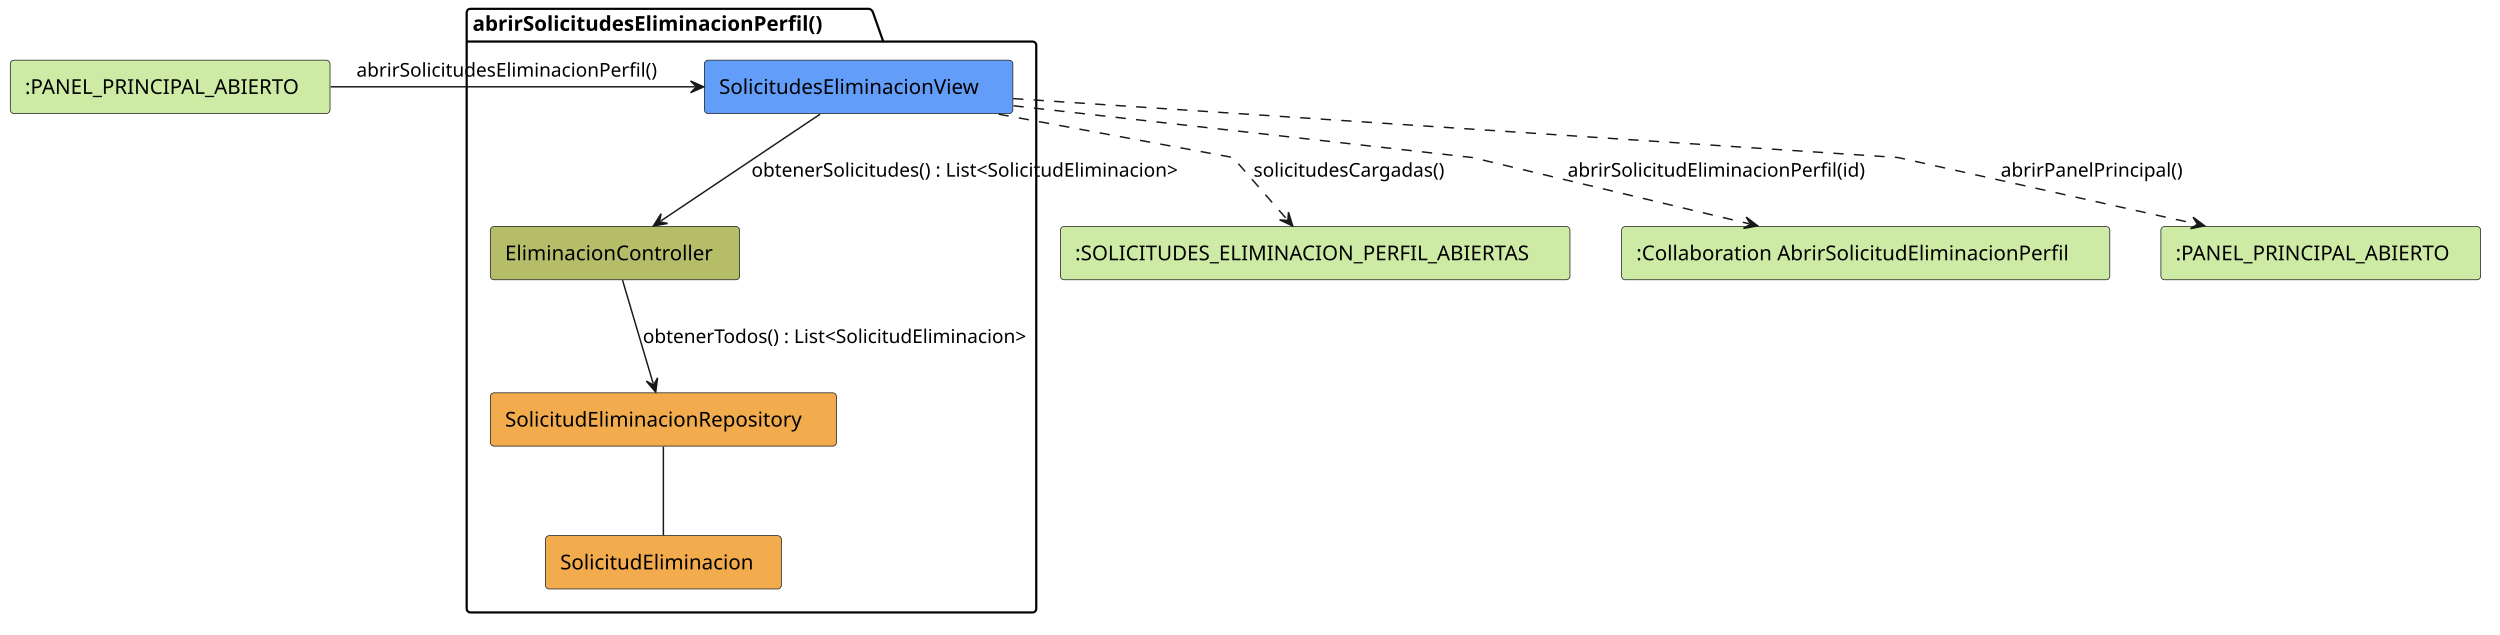
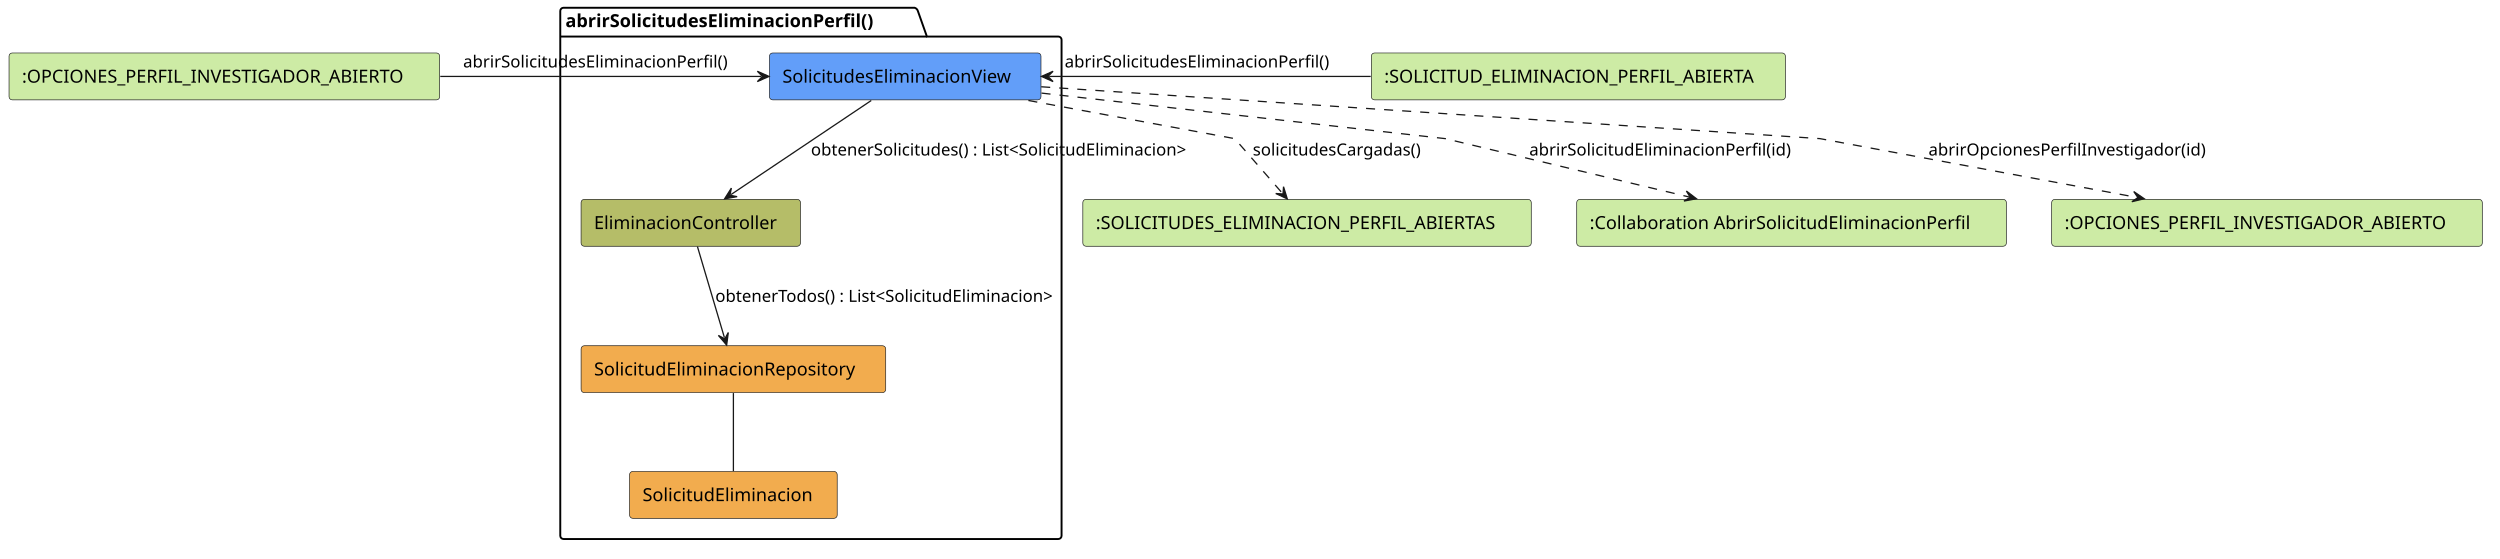
- <svg xmlns="http://www.w3.org/2000/svg" contentStyleType="text/css" data-diagram-type="DESCRIPTION" height="432px" preserveAspectRatio="none" style="width:1703px;height:432px;background:#FFFFFF;" version="1.1" viewBox="0 0 1703 432" width="1703px" zoomAndPan="magnify">
+ <svg xmlns="http://www.w3.org/2000/svg" contentStyleType="text/css" data-diagram-type="DESCRIPTION" height="432px" preserveAspectRatio="none" style="width:1935px;height:432px;background:#FFFFFF;" version="1.1" viewBox="0 0 1935 432" width="1935px" zoomAndPan="magnify">
  <defs />
  <g>
-     <g class="cluster" data-qualified-name="abrirSolicitudesEliminacionPerfil" data-source-line="5" id="ent0003">
-       <path d="M320.4,6 L592.172,6 A3.75,3.75 0 0 1 594.672,8.5 L601.672,28.297 L703.4,28.297 A2.5,2.5 0 0 1 705.9,30.797 L705.9,414.69 A2.5,2.5 0 0 1 703.4,417.19 L320.4,417.19 A2.5,2.5 0 0 1 317.9,414.69 L317.9,8.5 A2.5,2.5 0 0 1 320.4,6" fill="none" style="stroke:#000000;stroke-width:1.5;" />
-       <line style="stroke:#000000;stroke-width:1.5;" x1="317.9" x2="601.672" y1="28.297" y2="28.297" />
-       <text fill="#000000" font-family="sans-serif" font-size="14" font-weight="700" lengthAdjust="spacing" textLength="270.772" x="321.9" y="20.995">abrirSolicitudesEliminacionPerfil()</text>
+     <g class="cluster" data-qualified-name="abrirSolicitudesEliminacionPerfil" data-source-line="6" id="ent0004">
+       <path d="M436.15,6 L707.922,6 A3.75,3.75 0 0 1 710.422,8.5 L717.422,28.297 L819.15,28.297 A2.5,2.5 0 0 1 821.65,30.797 L821.65,414.69 A2.5,2.5 0 0 1 819.15,417.19 L436.15,417.19 A2.5,2.5 0 0 1 433.65,414.69 L433.65,8.5 A2.5,2.5 0 0 1 436.15,6" fill="none" style="stroke:#000000;stroke-width:1.5;" />
+       <line style="stroke:#000000;stroke-width:1.5;" x1="433.65" x2="717.422" y1="28.297" y2="28.297" />
+       <text fill="#000000" font-family="sans-serif" font-size="14" font-weight="700" lengthAdjust="spacing" textLength="270.772" x="437.65" y="20.995">abrirSolicitudesEliminacionPerfil()</text>
    </g>
-     <g class="entity" data-qualified-name="abrirSolicitudesEliminacionPerfil.SolicitudesEliminacionView" data-source-line="6" id="ent0004">
-       <rect fill="#629EF9" height="36.297" rx="2.5" ry="2.5" style="stroke:#181818;stroke-width:0.5;" width="210.135" x="479.83" y="41" />
-       <text fill="#000000" font-family="sans-serif" font-size="14" lengthAdjust="spacing" textLength="190.135" x="489.83" y="63.995">SolicitudesEliminacionView</text>
+     <g class="entity" data-qualified-name="abrirSolicitudesEliminacionPerfil.SolicitudesEliminacionView" data-source-line="7" id="ent0005">
+       <rect fill="#629EF9" height="36.297" rx="2.5" ry="2.5" style="stroke:#181818;stroke-width:0.5;" width="210.135" x="595.58" y="41" />
+       <text fill="#000000" font-family="sans-serif" font-size="14" lengthAdjust="spacing" textLength="190.135" x="605.58" y="63.995">SolicitudesEliminacionView</text>
    </g>
-     <g class="entity" data-qualified-name="abrirSolicitudesEliminacionPerfil.EliminacionController" data-source-line="7" id="ent0005">
-       <rect fill="#B5BD68" height="36.297" rx="2.5" ry="2.5" style="stroke:#181818;stroke-width:0.5;" width="169.803" x="334" y="154.3" />
-       <text fill="#000000" font-family="sans-serif" font-size="14" lengthAdjust="spacing" textLength="149.803" x="344" y="177.295">EliminacionController</text>
+     <g class="entity" data-qualified-name="abrirSolicitudesEliminacionPerfil.EliminacionController" data-source-line="8" id="ent0006">
+       <rect fill="#B5BD68" height="36.297" rx="2.5" ry="2.5" style="stroke:#181818;stroke-width:0.5;" width="169.803" x="449.75" y="154.3" />
+       <text fill="#000000" font-family="sans-serif" font-size="14" lengthAdjust="spacing" textLength="149.803" x="459.75" y="177.295">EliminacionController</text>
    </g>
-     <g class="entity" data-qualified-name="abrirSolicitudesEliminacionPerfil.SolicitudEliminacionRepository" data-source-line="8" id="ent0006">
-       <rect fill="#F2AC4E" height="36.297" rx="2.5" ry="2.5" style="stroke:#181818;stroke-width:0.5;" width="235.769" x="334.02" y="267.6" />
-       <text fill="#000000" font-family="sans-serif" font-size="14" lengthAdjust="spacing" textLength="215.769" x="344.02" y="290.595">SolicitudEliminacionRepository</text>
+     <g class="entity" data-qualified-name="abrirSolicitudesEliminacionPerfil.SolicitudEliminacionRepository" data-source-line="9" id="ent0007">
+       <rect fill="#F2AC4E" height="36.297" rx="2.5" ry="2.5" style="stroke:#181818;stroke-width:0.5;" width="235.769" x="449.77" y="267.6" />
+       <text fill="#000000" font-family="sans-serif" font-size="14" lengthAdjust="spacing" textLength="215.769" x="459.77" y="290.595">SolicitudEliminacionRepository</text>
    </g>
-     <g class="entity" data-qualified-name="abrirSolicitudesEliminacionPerfil.SolicitudEliminacion" data-source-line="9" id="ent0007">
-       <rect fill="#F2AC4E" height="36.297" rx="2.5" ry="2.5" style="stroke:#181818;stroke-width:0.5;" width="160.697" x="371.55" y="364.89" />
-       <text fill="#000000" font-family="sans-serif" font-size="14" lengthAdjust="spacing" textLength="140.697" x="381.55" y="387.885">SolicitudEliminacion</text>
+     <g class="entity" data-qualified-name="abrirSolicitudesEliminacionPerfil.SolicitudEliminacion" data-source-line="10" id="ent0008">
+       <rect fill="#F2AC4E" height="36.297" rx="2.5" ry="2.5" style="stroke:#181818;stroke-width:0.5;" width="160.697" x="487.3" y="364.89" />
+       <text fill="#000000" font-family="sans-serif" font-size="14" lengthAdjust="spacing" textLength="140.697" x="497.3" y="387.885">SolicitudEliminacion</text>
    </g>
-     <g class="entity" data-qualified-name="PanelPrincipal" data-source-line="3" id="ent0002">
-       <rect fill="#CDEBA5" height="36.297" rx="2.5" ry="2.5" style="stroke:#181818;stroke-width:0.5;" width="217.805" x="7" y="41" />
-       <text fill="#000000" font-family="sans-serif" font-size="14" lengthAdjust="spacing" textLength="197.805" x="17" y="63.995">:PANEL_PRINCIPAL_ABIERTO</text>
+     <g class="entity" data-qualified-name="OpcionesPerfilEntrada" data-source-line="3" id="ent0002">
+       <rect fill="#CDEBA5" height="36.297" rx="2.5" ry="2.5" style="stroke:#181818;stroke-width:0.5;" width="333.305" x="7" y="41" />
+       <text fill="#000000" font-family="sans-serif" font-size="14" lengthAdjust="spacing" textLength="313.305" x="17" y="63.995">:OPCIONES_PERFIL_INVESTIGADOR_ABIERTO</text>
    </g>
-     <g class="entity" data-qualified-name="SolicitudesAbiertas" data-source-line="12" id="ent0008">
-       <rect fill="#CDEBA5" height="36.297" rx="2.5" ry="2.5" style="stroke:#181818;stroke-width:0.5;" width="347.093" x="722.36" y="154.3" />
-       <text fill="#000000" font-family="sans-serif" font-size="14" lengthAdjust="spacing" textLength="327.093" x="732.36" y="177.295">:SOLICITUDES_ELIMINACION_PERFIL_ABIERTAS</text>
+     <g class="entity" data-qualified-name="SolicitudAbiertoEntrada" data-source-line="4" id="ent0003">
+       <rect fill="#CDEBA5" height="36.297" rx="2.5" ry="2.5" style="stroke:#181818;stroke-width:0.5;" width="320.474" x="1061.42" y="41" />
+       <text fill="#000000" font-family="sans-serif" font-size="14" lengthAdjust="spacing" textLength="300.474" x="1071.42" y="63.995">:SOLICITUD_ELIMINACION_PERFIL_ABIERTA</text>
    </g>
-     <g class="entity" data-qualified-name="ColSolicitud" data-source-line="13" id="ent0009">
-       <rect fill="#CDEBA5" height="36.297" rx="2.5" ry="2.5" style="stroke:#181818;stroke-width:0.5;" width="332.553" x="1104.63" y="154.3" />
-       <text fill="#000000" font-family="sans-serif" font-size="14" lengthAdjust="spacing" textLength="312.553" x="1114.63" y="177.295">:Collaboration AbrirSolicitudEliminacionPerfil</text>
+     <g class="entity" data-qualified-name="SolicitudesAbiertas" data-source-line="13" id="ent0009">
+       <rect fill="#CDEBA5" height="36.297" rx="2.5" ry="2.5" style="stroke:#181818;stroke-width:0.5;" width="347.093" x="838.11" y="154.3" />
+       <text fill="#000000" font-family="sans-serif" font-size="14" lengthAdjust="spacing" textLength="327.093" x="848.11" y="177.295">:SOLICITUDES_ELIMINACION_PERFIL_ABIERTAS</text>
    </g>
-     <g class="entity" data-qualified-name="PanelSalida" data-source-line="14" id="ent0010">
-       <rect fill="#CDEBA5" height="36.297" rx="2.5" ry="2.5" style="stroke:#181818;stroke-width:0.5;" width="217.805" x="1472" y="154.3" />
-       <text fill="#000000" font-family="sans-serif" font-size="14" lengthAdjust="spacing" textLength="197.805" x="1482" y="177.295">:PANEL_PRINCIPAL_ABIERTO</text>
+     <g class="entity" data-qualified-name="ColSolicitud" data-source-line="14" id="ent0010">
+       <rect fill="#CDEBA5" height="36.297" rx="2.5" ry="2.5" style="stroke:#181818;stroke-width:0.5;" width="332.553" x="1220.38" y="154.3" />
+       <text fill="#000000" font-family="sans-serif" font-size="14" lengthAdjust="spacing" textLength="312.553" x="1230.38" y="177.295">:Collaboration AbrirSolicitudEliminacionPerfil</text>
    </g>
-     <g class="link" data-entity-1="ent0002" data-entity-2="ent0004" data-link-type="dependency" data-source-line="16" id="lnk11">
-       <path d="M225.27,59.15 C301.87,59.15 397.67,59.15 473.4,59.15" fill="none" id="PanelPrincipal-to-SolicitudesEliminacionView" style="stroke:#181818;stroke-width:1;" />
-       <polygon fill="#181818" points="479.4,59.15,470.4,55.15,474.4,59.15,470.4,63.15,479.4,59.15" style="stroke:#181818;stroke-width:1;" />
-       <text fill="#000000" font-family="sans-serif" font-size="13" lengthAdjust="spacing" textLength="219.064" x="242.82" y="52.217">abrirSolicitudesEliminacionPerfil()</text>
+     <g class="entity" data-qualified-name="OpcionesPerfilSalida" data-source-line="15" id="ent0011">
+       <rect fill="#CDEBA5" height="36.297" rx="2.5" ry="2.5" style="stroke:#181818;stroke-width:0.5;" width="333.305" x="1588" y="154.3" />
+       <text fill="#000000" font-family="sans-serif" font-size="14" lengthAdjust="spacing" textLength="313.305" x="1598" y="177.295">:OPCIONES_PERFIL_INVESTIGADOR_ABIERTO</text>
    </g>
-     <g class="link" data-entity-1="ent0004" data-entity-2="ent0005" data-link-type="dependency" data-source-line="18" id="lnk12">
-       <path d="M558.6,77.79 C527.52,98.63 481.093,129.748 450.063,150.558" fill="none" id="SolicitudesEliminacionView-to-EliminacionController" style="stroke:#181818;stroke-width:1;" />
-       <polygon fill="#181818" points="445.08,153.9,454.783,152.209,449.233,151.115,450.327,145.565,445.08,153.9" style="stroke:#181818;stroke-width:1;" />
-       <text fill="#000000" font-family="sans-serif" font-size="13" lengthAdjust="spacing" textLength="319.376" x="511.9" y="120.367">obtenerSolicitudes() : List&lt;SolicitudEliminacion&gt;</text>
+     <g class="link" data-entity-1="ent0002" data-entity-2="ent0005" data-link-type="dependency" data-source-line="17" id="lnk12">
+       <path d="M340.76,59.15 C424.12,59.15 516.4,59.15 589.18,59.15" fill="none" id="OpcionesPerfilEntrada-to-SolicitudesEliminacionView" style="stroke:#181818;stroke-width:1;" />
+       <polygon fill="#181818" points="595.18,59.15,586.18,55.15,590.18,59.15,586.18,63.15,595.18,59.15" style="stroke:#181818;stroke-width:1;" />
+       <text fill="#000000" font-family="sans-serif" font-size="13" lengthAdjust="spacing" textLength="219.064" x="358.44" y="52.217">abrirSolicitudesEliminacionPerfil()</text>
    </g>
-     <g class="link" data-entity-1="ent0005" data-entity-2="ent0006" data-link-type="dependency" data-source-line="20" id="lnk13">
-       <path d="M424.06,190.84 C430.22,211.62 438.776,240.457 444.966,261.357" fill="none" id="EliminacionController-to-SolicitudEliminacionRepository" style="stroke:#181818;stroke-width:1;" />
-       <polygon fill="#181818" points="446.67,267.11,447.95,257.345,445.25,262.316,440.279,259.616,446.67,267.11" style="stroke:#181818;stroke-width:1;" />
-       <text fill="#000000" font-family="sans-serif" font-size="13" lengthAdjust="spacing" textLength="287.701" x="437.9" y="233.667">obtenerTodos() : List&lt;SolicitudEliminacion&gt;</text>
+     <g class="link" data-entity-1="ent0003" data-entity-2="ent0005" data-link-type="dependency" data-source-line="18" id="lnk13">
+       <path d="M1060.93,59.15 C978.02,59.15 885.23,59.15 812.08,59.15" fill="none" id="SolicitudAbiertoEntrada-to-SolicitudesEliminacionView" style="stroke:#181818;stroke-width:1;" />
+       <polygon fill="#181818" points="806.08,59.15,815.08,63.15,811.08,59.15,815.08,55.15,806.08,59.15" style="stroke:#181818;stroke-width:1;" />
+       <text fill="#000000" font-family="sans-serif" font-size="13" lengthAdjust="spacing" textLength="219.064" x="824.07" y="52.217">abrirSolicitudesEliminacionPerfil()</text>
    </g>
-     <g class="link" data-entity-1="ent0006" data-entity-2="ent0007" data-link-type="association" data-source-line="22" id="lnk14">
-       <path d="M451.9,304.22 C451.9,321.42 451.9,347.52 451.9,364.67" fill="none" id="SolicitudEliminacionRepository-SolicitudEliminacion" style="stroke:#181818;stroke-width:1;" />
+     <g class="link" data-entity-1="ent0005" data-entity-2="ent0006" data-link-type="dependency" data-source-line="20" id="lnk14">
+       <path d="M674.35,77.79 C643.27,98.63 596.843,129.748 565.813,150.558" fill="none" id="SolicitudesEliminacionView-to-EliminacionController" style="stroke:#181818;stroke-width:1;" />
+       <polygon fill="#181818" points="560.83,153.9,570.533,152.209,564.983,151.115,566.077,145.565,560.83,153.9" style="stroke:#181818;stroke-width:1;" />
+       <text fill="#000000" font-family="sans-serif" font-size="13" lengthAdjust="spacing" textLength="319.376" x="627.65" y="120.367">obtenerSolicitudes() : List&lt;SolicitudEliminacion&gt;</text>
    </g>
-     <g class="link" data-entity-1="ent0004" data-entity-2="ent0008" data-link-type="dependency" data-source-line="24" id="lnk15">
-       <path d="M680.22,77.77 C752.65,91.17 839.9,107.3 839.9,107.3 C839.9,107.3 860.074,130.41 876.654,149.4" fill="none" id="SolicitudesEliminacionView-to-SolicitudesAbiertas" style="stroke:#181818;stroke-width:1;stroke-dasharray:7,7;" />
-       <polygon fill="#181818" points="880.6,153.92,877.694,144.51,877.312,150.154,871.668,149.771,880.6,153.92" style="stroke:#181818;stroke-width:1;" />
-       <text fill="#000000" font-family="sans-serif" font-size="13" lengthAdjust="spacing" textLength="140.81" x="853.9" y="120.367">solicitudesCargadas()</text>
+     <g class="link" data-entity-1="ent0006" data-entity-2="ent0007" data-link-type="dependency" data-source-line="22" id="lnk15">
+       <path d="M539.81,190.84 C545.97,211.62 554.526,240.457 560.716,261.357" fill="none" id="EliminacionController-to-SolicitudEliminacionRepository" style="stroke:#181818;stroke-width:1;" />
+       <polygon fill="#181818" points="562.42,267.11,563.699,257.345,561,262.316,556.029,259.616,562.42,267.11" style="stroke:#181818;stroke-width:1;" />
+       <text fill="#000000" font-family="sans-serif" font-size="13" lengthAdjust="spacing" textLength="287.701" x="553.65" y="233.667">obtenerTodos() : List&lt;SolicitudEliminacion&gt;</text>
    </g>
-     <g class="link" data-entity-1="ent0004" data-entity-2="ent0009" data-link-type="dependency" data-source-line="25" id="lnk16">
-       <path d="M690.38,72.05 C814.21,86.02 1002.9,107.3 1002.9,107.3 C1002.9,107.3 1112.145,133.443 1191.485,152.433" fill="none" id="SolicitudesEliminacionView-to-ColSolicitud" style="stroke:#181818;stroke-width:1;stroke-dasharray:7,7;" />
-       <polygon fill="#181818" points="1197.32,153.83,1189.498,147.845,1192.457,152.666,1187.636,155.625,1197.32,153.83" style="stroke:#181818;stroke-width:1;" />
-       <text fill="#000000" font-family="sans-serif" font-size="13" lengthAdjust="spacing" textLength="216.157" x="1067.9" y="120.367">abrirSolicitudEliminacionPerfil(id)</text>
+     <g class="link" data-entity-1="ent0007" data-entity-2="ent0008" data-link-type="association" data-source-line="24" id="lnk16">
+       <path d="M567.65,304.22 C567.65,321.42 567.65,347.52 567.65,364.67" fill="none" id="SolicitudEliminacionRepository-SolicitudEliminacion" style="stroke:#181818;stroke-width:1;" />
    </g>
-     <g class="link" data-entity-1="ent0004" data-entity-2="ent0010" data-link-type="dependency" data-source-line="26" id="lnk17">
-       <path d="M690.13,67.16 C887.36,80.29 1292.9,107.3 1292.9,107.3 C1292.9,107.3 1410.704,133.536 1495.964,152.526" fill="none" id="SolicitudesEliminacionView-to-PanelSalida" style="stroke:#181818;stroke-width:1;stroke-dasharray:7,7;" />
-       <polygon fill="#181818" points="1501.82,153.83,1493.905,147.969,1496.94,152.743,1492.166,155.778,1501.82,153.83" style="stroke:#181818;stroke-width:1;" />
-       <text fill="#000000" font-family="sans-serif" font-size="13" lengthAdjust="spacing" textLength="131.942" x="1362.9" y="120.367">abrirPanelPrincipal()</text>
+     <g class="link" data-entity-1="ent0005" data-entity-2="ent0009" data-link-type="dependency" data-source-line="26" id="lnk17">
+       <path d="M795.97,77.77 C868.4,91.17 955.65,107.3 955.65,107.3 C955.65,107.3 975.824,130.41 992.404,149.4" fill="none" id="SolicitudesEliminacionView-to-SolicitudesAbiertas" style="stroke:#181818;stroke-width:1;stroke-dasharray:7,7;" />
+       <polygon fill="#181818" points="996.35,153.92,993.444,144.51,993.062,150.154,987.418,149.771,996.35,153.92" style="stroke:#181818;stroke-width:1;" />
+       <text fill="#000000" font-family="sans-serif" font-size="13" lengthAdjust="spacing" textLength="140.81" x="969.65" y="120.367">solicitudesCargadas()</text>
+     </g>
+     <g class="link" data-entity-1="ent0005" data-entity-2="ent0010" data-link-type="dependency" data-source-line="27" id="lnk18">
+       <path d="M806.13,72.05 C929.96,86.02 1118.65,107.3 1118.65,107.3 C1118.65,107.3 1227.895,133.443 1307.235,152.433" fill="none" id="SolicitudesEliminacionView-to-ColSolicitud" style="stroke:#181818;stroke-width:1;stroke-dasharray:7,7;" />
+       <polygon fill="#181818" points="1313.07,153.83,1305.248,147.845,1308.207,152.666,1303.386,155.625,1313.07,153.83" style="stroke:#181818;stroke-width:1;" />
+       <text fill="#000000" font-family="sans-serif" font-size="13" lengthAdjust="spacing" textLength="216.157" x="1183.65" y="120.367">abrirSolicitudEliminacionPerfil(id)</text>
+     </g>
+     <g class="link" data-entity-1="ent0005" data-entity-2="ent0011" data-link-type="dependency" data-source-line="28" id="lnk19">
+       <path d="M805.88,67.16 C1003.11,80.29 1408.65,107.3 1408.65,107.3 C1408.65,107.3 1551.321,133.746 1653.751,152.736" fill="none" id="SolicitudesEliminacionView-to-OpcionesPerfilSalida" style="stroke:#181818;stroke-width:1;stroke-dasharray:7,7;" />
+       <polygon fill="#181818" points="1659.65,153.83,1651.53,148.256,1654.734,152.919,1650.072,156.122,1659.65,153.83" style="stroke:#181818;stroke-width:1;" />
+       <text fill="#000000" font-family="sans-serif" font-size="13" lengthAdjust="spacing" textLength="226.732" x="1492.65" y="120.367">abrirOpcionesPerfilInvestigador(id)</text>
    </g>
  </g>
</svg>
